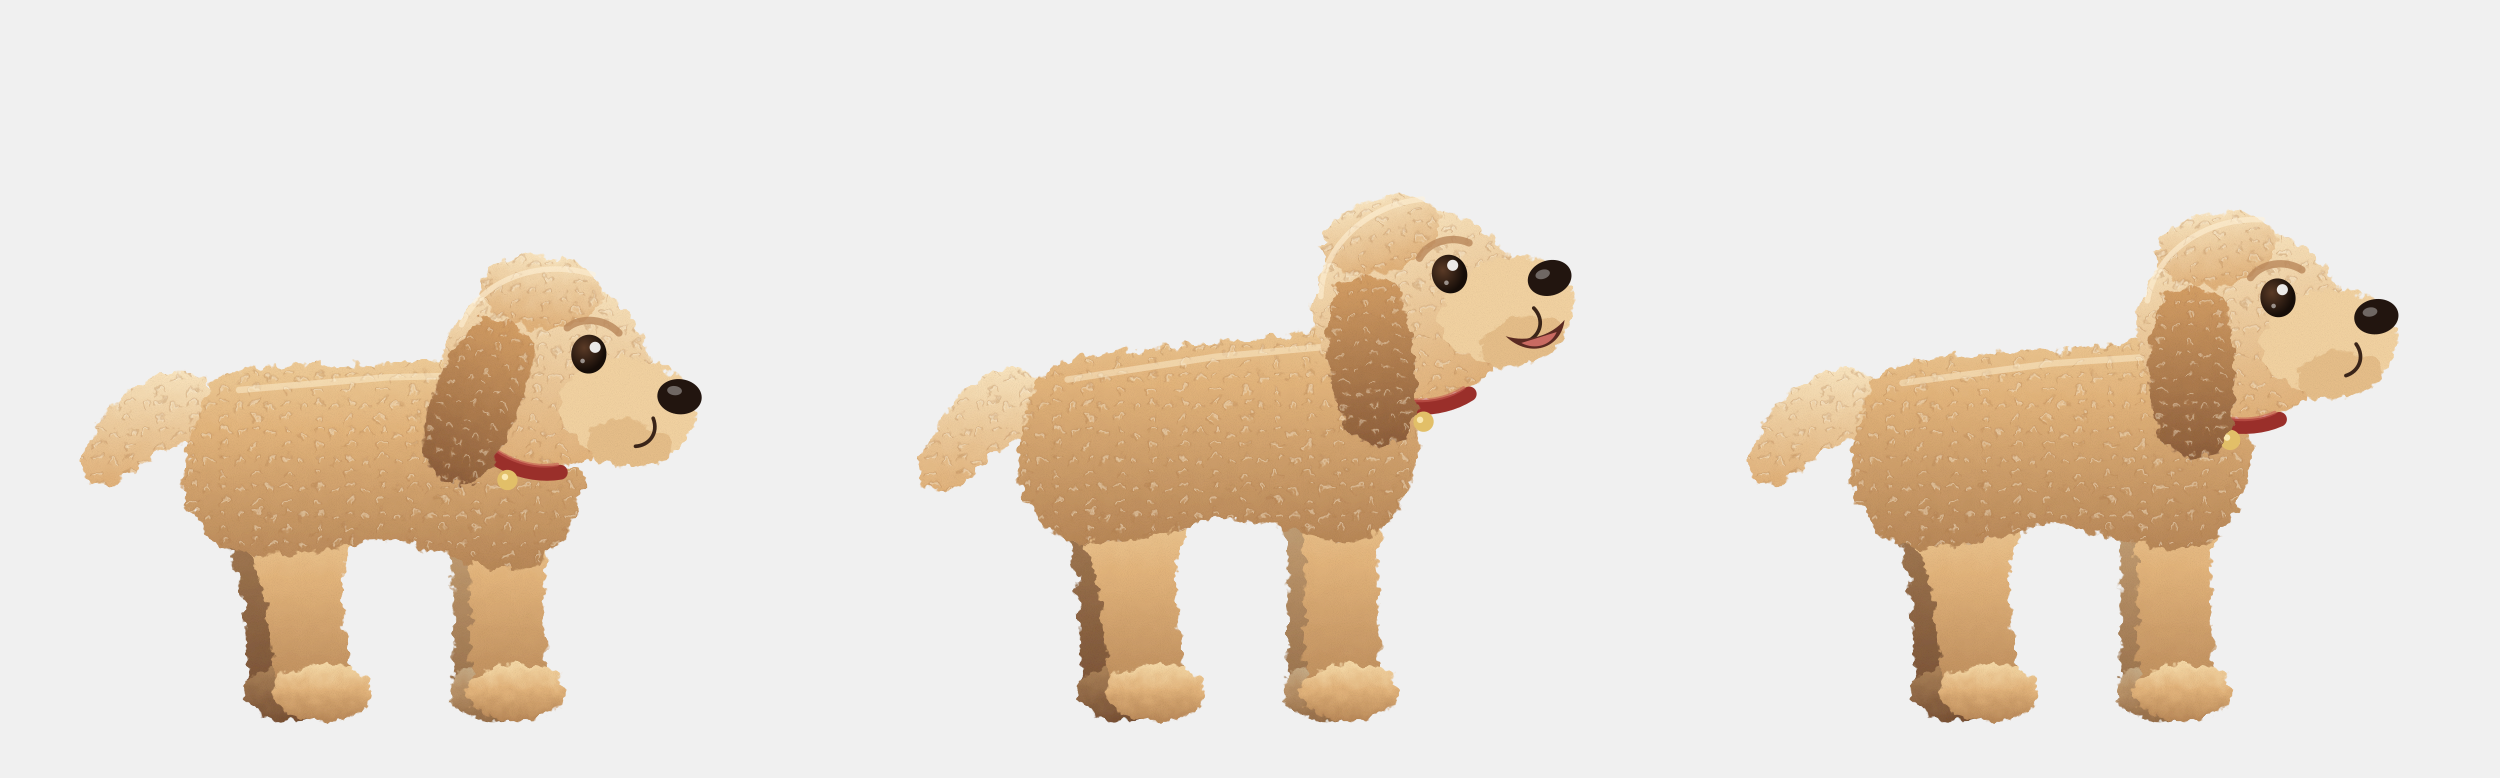
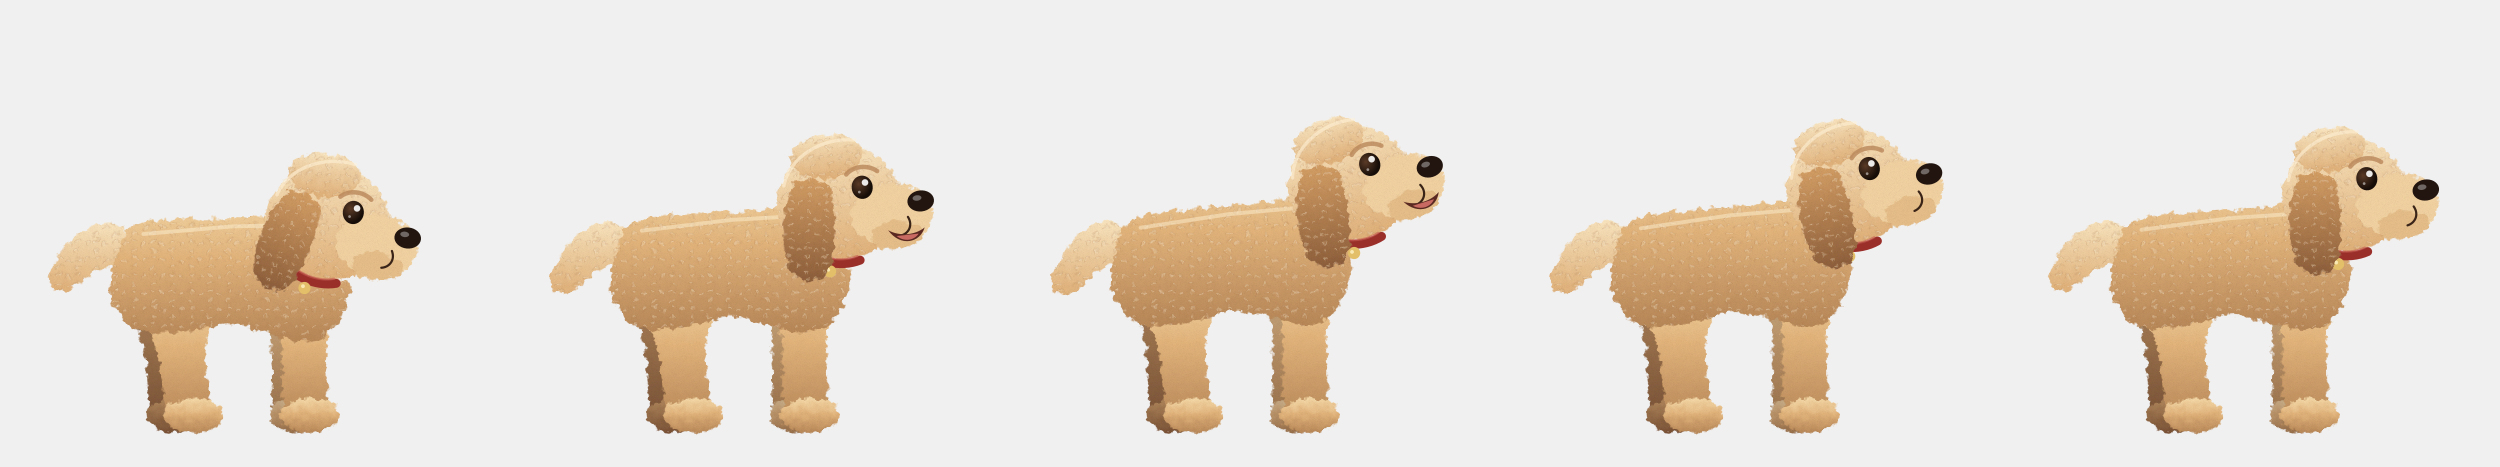
- <svg xmlns="http://www.w3.org/2000/svg" width="2700" height="840" viewBox="0 0 2700 840">
+ <svg xmlns="http://www.w3.org/2000/svg" width="4500" height="840" viewBox="0 0 4500 840">
  <defs>
    <filter id="fluffy" x="-15%" y="-15%" width="130%" height="130%">
      <feTurbulence type="fractalNoise" baseFrequency="0.07" numOctaves="3" seed="11" result="noise" />
      <feDisplacementMap in="SourceGraphic" in2="noise" scale="18" xChannelSelector="R" yChannelSelector="G" result="displaced" />
      <feTurbulence type="fractalNoise" baseFrequency="0.9" numOctaves="2" seed="5" result="fine" />
      <feColorMatrix in="fine" type="saturate" values="0" result="mono" />
      <feComponentTransfer in="mono" result="faint">
        <feFuncA type="table" tableValues="0 0.2" />
      </feComponentTransfer>
      <feComposite in="faint" in2="displaced" operator="in" result="grain" />
      <feBlend in="grain" in2="displaced" mode="multiply" />
    </filter>
    <filter id="grain" x="-10%" y="-10%" width="120%" height="120%">
      <feTurbulence type="fractalNoise" baseFrequency="0.85" numOctaves="2" seed="4" result="noise" />
      <feColorMatrix in="noise" type="saturate" values="0" result="mono" />
      <feComponentTransfer in="mono" result="faint">
        <feFuncA type="table" tableValues="0 0.16" />
      </feComponentTransfer>
      <feComposite in="faint" in2="SourceGraphic" operator="in" result="grain_on_shape" />
      <feBlend in="grain_on_shape" in2="SourceGraphic" mode="multiply" />
    </filter>
    <pattern id="curls" width="34" height="30" patternUnits="userSpaceOnUse">
      <path d="M 5,12 C 3,4 14,2 15,9 M 21,25 C 19,17 30,15 31,22 M 23,6 C 22,0 31,0 31,5" fill="none" stroke="#b07a4a" stroke-width="2" stroke-linecap="round" opacity="0.32" />
      <path d="M 7,9 C 7,5 12,4 13,8 M 23,22 C 23,18 28,17 29,21 M 25,4 C 25,2 29,2 29,4" fill="none" stroke="#fff4dc" stroke-width="1.8" stroke-linecap="round" opacity="0.5" />
    </pattern>
    <linearGradient id="coat" x1="0" y1="0" x2="0" y2="1">
      <stop offset="0" stop-color="#f8dcaa" />
      <stop offset="0.45" stop-color="#e4b57c" />
      <stop offset="1" stop-color="#b98858" />
    </linearGradient>
    <linearGradient id="coat_dark" x1="0" y1="0" x2="0" y2="1">
      <stop offset="0" stop-color="#d9a76e" />
      <stop offset="1" stop-color="#94643f" />
    </linearGradient>
    <linearGradient id="coat_light" x1="0" y1="0" x2="0" y2="1">
      <stop offset="0" stop-color="#fbe6c0" />
      <stop offset="1" stop-color="#e2b27a" />
    </linearGradient>
    <linearGradient id="ear" x1="0" y1="0" x2="0" y2="1">
      <stop offset="0" stop-color="#d6a066" />
      <stop offset="1" stop-color="#8e5f3b" />
    </linearGradient>
    <radialGradient id="eye_shine" cx="0.35" cy="0.35" r="0.6">
      <stop offset="0" stop-color="#5a3a26" />
      <stop offset="1" stop-color="#160d08" />
    </radialGradient>
    <filter id="far_side">
      <feColorMatrix type="matrix" values="0.64 0 0 0 0 0 0.64 0 0 0 0 0 0.7 0 0 0 0 0 1 0" />
    </filter>
  </defs>
  <g id="frame_0" transform="translate(420,760)">
    <g filter="url(#fluffy)">
      <g filter="url(#far_side)">
        <path d="M 62.7,-236.6 C 47.8,-219.4 66.7,-167.8 69.1,-130.2 C 71.5,-92.6 64.7,-30.8 77,-11.2 C 89.3,8.4 131.6,7 143,-12.8 C 154.3,-32.6 142.5,-93.2 145.1,-130 C 147.7,-166.7 172.4,-215.6 158.7,-233.4 C 144.9,-251.2 77.6,-253.8 62.7,-236.6 Z" fill="url(#coat)" />
        <ellipse cx="118" cy="-12" rx="54" ry="31" fill="url(#coat)" />
        <path d="M -181.3,-229 C -198.3,-211.1 -165.4,-159.6 -159,-123 C -152.6,-86.5 -156.6,-27.8 -142.9,-9.6 C -129.3,8.5 -88.1,5.1 -77.1,-14.4 C -66.1,-33.8 -80.4,-90.5 -77.1,-126.5 C -73.8,-162.6 -40,-213.4 -57.3,-230.5 C -74.7,-247.6 -164.4,-247 -181.3,-229 Z" fill="url(#coat_dark)" />
        <ellipse cx="-102" cy="-12" rx="54" ry="31" fill="url(#coat_dark)" />
      </g>
      <path d="M -201.2,-352.7 C -215.3,-362.6 -254,-357.4 -276,-342.8 C -298,-328.3 -328.1,-283.1 -333,-265.4 C -337.9,-247.7 -321,-234.7 -305.4,-236.5 C -289.8,-238.2 -258.5,-268.3 -239.6,-276.1 C -220.6,-284 -197.9,-270.6 -191.5,-283.4 C -185.1,-296.2 -187.1,-342.8 -201.2,-352.7 Z" fill="url(#coat_light)" />
      <path d="M -201.2,-352.7 C -215.3,-362.6 -254,-357.4 -276,-342.8 C -298,-328.3 -328.1,-283.1 -333,-265.4 C -337.9,-247.7 -321,-234.7 -305.4,-236.5 C -289.8,-238.2 -258.5,-268.3 -239.6,-276.1 C -220.6,-284 -197.9,-270.6 -191.5,-283.4 C -185.1,-296.2 -187.1,-342.8 -201.2,-352.7 Z" fill="url(#curls)" />
      <path d="M 80.7,-237.2 C 65.1,-220 84.6,-168.3 87.1,-130.6 C 89.7,-93 83.2,-30.8 96,-11.2 C 108.8,8.5 152.1,7 164,-12.8 C 175.8,-32.7 164.3,-93.6 167.1,-130.4 C 169.9,-167.2 195.1,-216 180.6,-233.8 C 166.2,-251.6 96.3,-254.3 80.7,-237.2 Z" fill="url(#coat)" />
      <ellipse cx="138" cy="-12" rx="54" ry="31" fill="url(#coat)" />
      <path d="M -163.2,-226.6 C -180,-207.8 -144.4,-158 -136.1,-121.6 C -127.9,-85.2 -128.8,-25.7 -113.8,-8 C -98.8,9.6 -56.8,4.2 -46.2,-16 C -35.7,-36.2 -52.3,-92.9 -50.5,-129.2 C -48.7,-165.5 -16.6,-217.7 -35.4,-233.9 C -54.2,-250.1 -146.4,-245.3 -163.2,-226.6 Z" fill="url(#coat)" />
      <ellipse cx="-72" cy="-12" rx="54" ry="31" fill="url(#coat)" />
      <path d="M -220,-257.5 C -216.3,-280.1 -208.2,-325.3 -191.9,-343.2 C -175.6,-361 -154,-360.7 -122.4,-364.7 C -90.8,-368.8 -42.3,-364.9 -2.4,-367.5 C 37.6,-370 101.2,-373.1 117.4,-380.2 C 133.6,-387.3 87.9,-428.4 95,-410 C 102.1,-391.6 140.8,-297.1 160,-270 C 179.2,-242.9 206.7,-263.7 210.4,-247.3 C 214.1,-230.9 196.8,-188.6 182.1,-171.6 C 167.5,-154.6 152.8,-144.3 122.7,-145.3 C 92.7,-146.2 33.7,-174.1 1.9,-177.5 C -29.8,-181 -39.6,-168.2 -67.9,-165.9 C -96.1,-163.6 -143.5,-156.7 -167.8,-163.7 C -192.2,-170.6 -205.1,-192 -213.8,-207.6 C -222.5,-223.3 -223.6,-234.9 -220,-257.5 Z" fill="url(#coat)" />
      <path d="M -220,-257.5 C -216.3,-280.1 -208.2,-325.3 -191.9,-343.2 C -175.6,-361 -154,-360.7 -122.4,-364.7 C -90.8,-368.8 -42.3,-364.9 -2.4,-367.5 C 37.6,-370 101.2,-373.1 117.4,-380.2 C 133.6,-387.3 87.9,-428.4 95,-410 C 102.1,-391.6 140.8,-297.1 160,-270 C 179.2,-242.9 206.7,-263.7 210.4,-247.3 C 214.1,-230.9 196.8,-188.6 182.1,-171.6 C 167.5,-154.6 152.8,-144.3 122.7,-145.3 C 92.7,-146.2 33.7,-174.1 1.9,-177.5 C -29.8,-181 -39.6,-168.2 -67.9,-165.9 C -96.1,-163.6 -143.5,-156.7 -167.8,-163.7 C -192.2,-170.6 -205.1,-192 -213.8,-207.6 C -222.5,-223.3 -223.6,-234.9 -220,-257.5 Z" fill="url(#curls)" />
    </g>
    <path d="M -161.8,-338.8 L -2,-352.5 L 118,-355.2" fill="none" stroke="#fff3d8" stroke-width="7" stroke-linecap="round" opacity="0.45" />
    <g transform="translate(170,-360) rotate(5.7)">
      <g filter="url(#fluffy)">
        <ellipse cx="0" cy="0" rx="112" ry="104" fill="url(#coat_light)" />
        <ellipse cx="0" cy="0" rx="112" ry="104" fill="url(#curls)" />
        <ellipse cx="-14" cy="-84" rx="66" ry="40" fill="url(#coat_light)" />
        <ellipse cx="-14" cy="-84" rx="66" ry="40" fill="url(#curls)" />
        <ellipse cx="92" cy="34" rx="74" ry="56" fill="#f3d3a2" />
        <ellipse cx="96" cy="70" rx="46" ry="26" fill="#e7bf8a" />
      </g>
      <path d="M 120,40 C 128,56 118,70 104,72" fill="none" stroke="#3a2418" stroke-width="4" stroke-linecap="round" />
      <ellipse cx="146" cy="14" rx="24" ry="19" fill="#22150f" />
      <ellipse cx="140" cy="8" rx="8" ry="5" fill="#ffffff" opacity="0.35" />
      <ellipse cx="44" cy="-22" rx="19" ry="21" fill="url(#eye_shine)" />
      <circle cx="50" cy="-30" r="6" fill="#ffffff" opacity="0.9" />
      <circle cx="38" cy="-14" r="2.5" fill="#ffffff" opacity="0.5" />
      <path d="M 18,-48 C 32,-62 58,-62 74,-48" fill="none" stroke="#b9875a" stroke-width="8" stroke-linecap="round" opacity="0.8" />
      <path d="M -96,-40 C -80,-90 -20,-120 40,-108" fill="none" stroke="#fff3d8" stroke-width="6" stroke-linecap="round" opacity="0.55" />
      <path d="M -86,64 C -60,104 -10,118 26,108" fill="none" stroke="#9a2f2a" stroke-width="16" stroke-linecap="round" />
      <path d="M -80,60 C -56,96 -10,110 22,100" fill="none" stroke="#c45a50" stroke-width="4" stroke-linecap="round" opacity="0.6" />
      <circle cx="-30" cy="122" r="11" fill="#e2bf68" />
      <circle cx="-33" cy="119" r="3.5" fill="#fff2c4" opacity="0.8" />
    </g>
    <g transform="translate(131.8,-400) rotate(22.9) scale(0.92)">
      <g filter="url(#fluffy)">
        <path d="M -40,0 C -62,40 -64,120 -40,170 C -20,196 20,196 34,168 C 50,120 44,40 30,0 C 10,-14 -20,-14 -40,0 Z" fill="url(#ear)" />
        <path d="M -40,0 C -62,40 -64,120 -40,170 C -20,196 20,196 34,168 C 50,120 44,40 30,0 C 10,-14 -20,-14 -40,0 Z" fill="url(#curls)" />
      </g>
    </g>
  </g>
  <g id="frame_1" transform="translate(1320,760)">
    <g filter="url(#fluffy)">
      <g filter="url(#far_side)">
+         <path d="M 63.8,-252.5 C 48.8,-235.4 67.5,-186.2 69.7,-146 C 71.9,-105.9 64.8,-33.7 77,-11.4 C 89.2,10.8 131.5,9.8 143,-12.6 C 154.5,-34.9 143,-106.1 145.7,-145.5 C 148.5,-184.9 173.4,-231 159.7,-248.8 C 146,-266.7 78.8,-269.6 63.8,-252.5 Z" fill="url(#coat)" />
+         <ellipse cx="118" cy="-12" rx="54" ry="31" fill="url(#coat)" />
+         <path d="M -180.2,-236.9 C -197.3,-219.1 -164.8,-168.6 -158.6,-130.8 C -152.4,-92.9 -156.5,-29.4 -142.9,-9.9 C -129.3,9.5 -88.1,6.6 -77.1,-14.1 C -66,-34.7 -80.1,-96.5 -76.7,-133.8 C -73.2,-171 -39,-220.4 -56.2,-237.6 C -73.5,-254.8 -163.2,-254.7 -180.2,-236.9 Z" fill="url(#coat_dark)" />
+         <ellipse cx="-102" cy="-12" rx="54" ry="31" fill="url(#coat_dark)" />
+       </g>
+       <path d="M -206.2,-356.9 C -220.7,-365.6 -257.1,-357.3 -277.7,-341.1 C -298.4,-324.9 -326.2,-277.6 -330.1,-259.5 C -333.9,-241.3 -316.3,-229.3 -300.7,-232.3 C -285,-235.4 -254.3,-268.2 -236,-277.6 C -217.6,-287 -195.5,-275.4 -190.5,-288.7 C -185.5,-301.9 -191.6,-348.1 -206.2,-356.9 Z" fill="url(#coat_light)" />
+       <path d="M -206.2,-356.9 C -220.7,-365.6 -257.1,-357.3 -277.7,-341.1 C -298.4,-324.9 -326.2,-277.6 -330.1,-259.5 C -333.9,-241.3 -316.3,-229.3 -300.7,-232.3 C -285,-235.4 -254.3,-268.2 -236,-277.6 C -217.6,-287 -195.5,-275.4 -190.5,-288.7 C -185.5,-301.9 -191.6,-348.1 -206.2,-356.9 Z" fill="url(#curls)" />
+       <path d="M 81.7,-253.7 C 66.1,-236.6 85.3,-187.6 87.7,-147.2 C 90.1,-106.8 83.3,-33.9 96,-11.4 C 108.7,11 152,10 164,-12.6 C 175.9,-35.1 164.8,-107.1 167.7,-146.6 C 170.7,-186.2 196,-232.1 181.7,-249.9 C 167.3,-267.8 97.4,-270.9 81.7,-253.7 Z" fill="url(#coat)" />
+       <ellipse cx="138" cy="-12" rx="54" ry="31" fill="url(#coat)" />
+       <path d="M -162.2,-235.3 C -179.1,-216.7 -144,-167.9 -135.9,-130.1 C -127.9,-92.3 -128.8,-27.4 -113.8,-8.4 C -98.9,10.7 -56.8,5.8 -46.2,-15.6 C -35.6,-37.1 -52.2,-99.4 -50.2,-137 C -48.2,-174.7 -15.7,-225.2 -34.4,-241.6 C -53,-258 -145.3,-253.9 -162.2,-235.3 Z" fill="url(#coat)" />
+       <ellipse cx="-72" cy="-12" rx="54" ry="31" fill="url(#coat)" />
+       <path d="M -219.8,-261.4 C -217,-284.1 -210.4,-329.6 -194.8,-348 C -179.2,-366.5 -157.5,-366.9 -126.1,-372.1 C -94.6,-377.2 -46,-375 -6.1,-379 C 33.8,-383 93,-384.8 113.3,-396 C 133.6,-407.2 104.4,-461.2 115.6,-446.2 C 126.8,-431.3 164.7,-336.2 180.6,-306.2 C 196.5,-276.3 210.2,-285.9 211,-266.5 C 211.8,-247.1 199.4,-207.4 185.4,-189.9 C 171.4,-172.3 157,-161.5 127,-161.4 C 96.9,-161.3 36.9,-187 4.9,-189.4 C -27,-191.7 -36.3,-178.6 -64.5,-175.3 C -92.8,-172 -139.8,-163.4 -164.4,-169.5 C -188.9,-175.6 -202.7,-196.5 -211.9,-211.8 C -221.2,-227.1 -222.7,-238.7 -219.8,-261.4 Z" fill="url(#coat)" />
+       <path d="M -219.8,-261.4 C -217,-284.1 -210.4,-329.6 -194.8,-348 C -179.2,-366.5 -157.5,-366.9 -126.1,-372.1 C -94.6,-377.2 -46,-375 -6.1,-379 C 33.8,-383 93,-384.8 113.3,-396 C 133.6,-407.2 104.4,-461.2 115.6,-446.2 C 126.8,-431.3 164.7,-336.2 180.6,-306.2 C 196.5,-276.3 210.2,-285.9 211,-266.5 C 211.8,-247.1 199.4,-207.4 185.4,-189.9 C 171.4,-172.3 157,-161.5 127,-161.4 C 96.9,-161.3 36.9,-187 4.9,-189.4 C -27,-191.7 -36.3,-178.6 -64.5,-175.3 C -92.8,-172 -139.8,-163.4 -164.4,-169.5 C -188.9,-175.6 -202.7,-196.5 -211.9,-211.8 C -221.2,-227.1 -222.7,-238.7 -219.8,-261.4 Z" fill="url(#curls)" />
+     </g>
+     <path d="M -164.6,-344.8 L -5.2,-364.1 L 114.8,-371.1" fill="none" stroke="#fff3d8" stroke-width="7" stroke-linecap="round" opacity="0.45" />
+     <g transform="translate(190.6,-396.2) rotate(-6.3)">
+       <g filter="url(#fluffy)">
+         <ellipse cx="0" cy="0" rx="112" ry="104" fill="url(#coat_light)" />
+         <ellipse cx="0" cy="0" rx="112" ry="104" fill="url(#curls)" />
+         <ellipse cx="-14" cy="-84" rx="66" ry="40" fill="url(#coat_light)" />
+         <ellipse cx="-14" cy="-84" rx="66" ry="40" fill="url(#curls)" />
+         <ellipse cx="92" cy="34" rx="74" ry="56" fill="#f3d3a2" />
+         <ellipse cx="96" cy="70" rx="46" ry="26" fill="#e7bf8a" />
+       </g>
+       <path d="M 120,40 C 128,56 118,70 104,72" fill="none" stroke="#3a2418" stroke-width="4" stroke-linecap="round" />
+       <ellipse cx="146" cy="14" rx="24" ry="19" fill="#22150f" />
+       <ellipse cx="140" cy="8" rx="8" ry="5" fill="#ffffff" opacity="0.35" />
+       <ellipse cx="44" cy="-22" rx="19" ry="21" fill="url(#eye_shine)" />
+       <circle cx="50" cy="-30" r="6" fill="#ffffff" opacity="0.9" />
+       <circle cx="38" cy="-14" r="2.5" fill="#ffffff" opacity="0.5" />
+       <path d="M 18,-48 C 32,-62 58,-62 74,-48" fill="none" stroke="#b9875a" stroke-width="8" stroke-linecap="round" opacity="0.8" />
+       <path d="M -96,-40 C -80,-90 -20,-120 40,-108" fill="none" stroke="#fff3d8" stroke-width="6" stroke-linecap="round" opacity="0.55" />
+       <path d="M -86,64 C -60,104 -10,118 26,108" fill="none" stroke="#9a2f2a" stroke-width="16" stroke-linecap="round" />
+       <path d="M -80,60 C -56,96 -10,110 22,100" fill="none" stroke="#c45a50" stroke-width="4" stroke-linecap="round" opacity="0.6" />
+       <circle cx="-30" cy="122" r="11" fill="#e2bf68" />
+       <circle cx="-33" cy="119" r="3.5" fill="#fff2c4" opacity="0.8" />
+       <path d="M 82,60 C 100,92 136,90 148,62 C 130,74 102,74 82,60 Z" fill="#5a2a22" />
+       <path d="M 96,72 C 108,84 126,84 136,72" fill="#c96a62" />
+     </g>
+     <g transform="translate(144.9,-427.5) rotate(1.8) scale(0.92)">
+       <g filter="url(#fluffy)">
+         <path d="M -40,0 C -62,40 -64,120 -40,170 C -20,196 20,196 34,168 C 50,120 44,40 30,0 C 10,-14 -20,-14 -40,0 Z" fill="url(#ear)" />
+         <path d="M -40,0 C -62,40 -64,120 -40,170 C -20,196 20,196 34,168 C 50,120 44,40 30,0 C 10,-14 -20,-14 -40,0 Z" fill="url(#curls)" />
+       </g>
+     </g>
+   </g>
+   <g id="frame_2" transform="translate(2220,760)">
+     <g filter="url(#fluffy)">
+       <g filter="url(#far_side)">
        <path d="M 64.8,-267.1 C 49.7,-250 68.3,-203.2 70.4,-160.6 C 72.4,-118 64.9,-36.3 77,-11.6 C 89.1,13.1 131.4,12.3 143,-12.4 C 154.6,-37.1 143.4,-118 146.3,-159.8 C 149.3,-201.6 174.3,-245.2 160.7,-263.1 C 147.1,-281 79.8,-284.2 64.8,-267.1 Z" fill="url(#coat)" />
        <ellipse cx="118" cy="-12" rx="54" ry="31" fill="url(#coat)" />
        <path d="M -179.2,-244.2 C -196.4,-226.5 -164.2,-177 -158.2,-137.9 C -152.1,-98.9 -156.5,-30.8 -142.9,-10.1 C -129.4,10.5 -88.2,7.9 -77.1,-13.9 C -65.9,-35.6 -79.9,-102.1 -76.2,-140.5 C -72.6,-178.9 -38.1,-227 -55.2,-244.2 C -72.4,-261.5 -162.1,-261.9 -179.2,-244.2 Z" fill="url(#coat_dark)" />
        <ellipse cx="-102" cy="-12" rx="54" ry="31" fill="url(#coat_dark)" />
      </g>
      <path d="M -210.5,-360.5 C -225.4,-368.2 -259.4,-357.5 -278.8,-339.9 C -298.2,-322.4 -324.1,-273.5 -326.9,-255.1 C -329.8,-236.7 -311.8,-225.5 -296.1,-229.6 C -280.4,-233.6 -250.6,-268.8 -232.8,-279.4 C -215.1,-290.1 -193.4,-280.1 -189.7,-293.6 C -186,-307.1 -195.6,-352.8 -210.5,-360.5 Z" fill="url(#coat_light)" />
      <path d="M -210.5,-360.5 C -225.4,-368.2 -259.4,-357.5 -278.8,-339.9 C -298.2,-322.4 -324.1,-273.5 -326.9,-255.1 C -329.8,-236.7 -311.8,-225.5 -296.1,-229.6 C -280.4,-233.6 -250.6,-268.8 -232.8,-279.4 C -215.1,-290.1 -193.4,-280.1 -189.7,-293.6 C -186,-307.1 -195.6,-352.8 -210.5,-360.5 Z" fill="url(#curls)" />
      <path d="M 82.7,-269 C 67,-251.9 86.1,-205.3 88.3,-162.4 C 90.5,-119.5 83.4,-36.6 96,-11.6 C 108.6,13.4 151.9,12.6 164,-12.4 C 176,-37.4 165.2,-119.5 168.3,-161.6 C 171.4,-203.7 196.9,-247 182.6,-264.9 C 168.3,-282.8 98.4,-286.1 82.7,-269 Z" fill="url(#coat)" />
      <ellipse cx="138" cy="-12" rx="54" ry="31" fill="url(#coat)" />
      <path d="M -161.3,-243.3 C -178.3,-224.8 -143.6,-177.1 -135.7,-138 C -127.8,-98.8 -128.8,-29.1 -113.8,-8.6 C -98.9,11.8 -56.8,7.3 -46.2,-15.4 C -35.5,-38 -52.1,-105.4 -49.9,-144.3 C -47.8,-183.2 -14.8,-232.3 -33.4,-248.8 C -51.9,-265.3 -144.2,-261.7 -161.3,-243.3 Z" fill="url(#coat)" />
      <ellipse cx="-72" cy="-12" rx="54" ry="31" fill="url(#coat)" />
      <path d="M -219.5,-265 C -217.4,-287.8 -212.4,-333.5 -197.4,-352.4 C -182.4,-371.3 -160.8,-372.5 -129.5,-378.7 C -98.2,-384.9 -49.3,-384.3 -9.5,-389.6 C 30.3,-394.9 85.5,-395.4 109.5,-410.4 C 133.6,-425.5 119.9,-491.7 135,-480 C 150.1,-468.3 187.3,-372.6 200,-340 C 212.7,-307.4 213.3,-306.3 211.4,-284.1 C 209.5,-261.9 201.7,-224.7 188.3,-206.7 C 174.9,-188.8 160.9,-177.5 130.8,-176.4 C 100.7,-175.3 39.8,-199.1 7.7,-200.3 C -24.4,-201.6 -33.4,-188.2 -61.6,-184 C -89.7,-179.8 -136.4,-169.7 -161.2,-175 C -185.9,-180.2 -200.3,-200.7 -210,-215.7 C -219.8,-230.7 -221.7,-242.3 -219.5,-265 Z" fill="url(#coat)" />
      <path d="M -219.5,-265 C -217.4,-287.8 -212.4,-333.5 -197.4,-352.4 C -182.4,-371.3 -160.8,-372.5 -129.5,-378.7 C -98.2,-384.9 -49.3,-384.3 -9.5,-389.6 C 30.3,-394.9 85.5,-395.4 109.5,-410.4 C 133.6,-425.5 119.9,-491.7 135,-480 C 150.1,-468.3 187.3,-372.6 200,-340 C 212.7,-307.4 213.3,-306.3 211.4,-284.1 C 209.5,-261.9 201.7,-224.7 188.3,-206.7 C 174.9,-188.8 160.9,-177.5 130.8,-176.4 C 100.7,-175.3 39.8,-199.1 7.7,-200.3 C -24.4,-201.6 -33.4,-188.2 -61.6,-184 C -89.7,-179.8 -136.4,-169.7 -161.2,-175 C -185.9,-180.2 -200.3,-200.7 -210,-215.7 C -219.8,-230.7 -221.7,-242.3 -219.5,-265 Z" fill="url(#curls)" />
    </g>
    <path d="M -167,-350.1 L -8.1,-374.6 L 111.8,-385.5" fill="none" stroke="#fff3d8" stroke-width="7" stroke-linecap="round" opacity="0.45" />
    <g transform="translate(210,-430) rotate(-17.2)">
      <g filter="url(#fluffy)">
        <ellipse cx="0" cy="0" rx="112" ry="104" fill="url(#coat_light)" />
        <ellipse cx="0" cy="0" rx="112" ry="104" fill="url(#curls)" />
        <ellipse cx="-14" cy="-84" rx="66" ry="40" fill="url(#coat_light)" />
        <ellipse cx="-14" cy="-84" rx="66" ry="40" fill="url(#curls)" />
        <ellipse cx="92" cy="34" rx="74" ry="56" fill="#f3d3a2" />
        <ellipse cx="96" cy="70" rx="46" ry="26" fill="#e7bf8a" />
      </g>
      <path d="M 120,40 C 128,56 118,70 104,72" fill="none" stroke="#3a2418" stroke-width="4" stroke-linecap="round" />
      <ellipse cx="146" cy="14" rx="24" ry="19" fill="#22150f" />
      <ellipse cx="140" cy="8" rx="8" ry="5" fill="#ffffff" opacity="0.35" />
      <ellipse cx="44" cy="-22" rx="19" ry="21" fill="url(#eye_shine)" />
      <circle cx="50" cy="-30" r="6" fill="#ffffff" opacity="0.9" />
      <circle cx="38" cy="-14" r="2.5" fill="#ffffff" opacity="0.5" />
      <path d="M 18,-48 C 32,-62 58,-62 74,-48" fill="none" stroke="#b9875a" stroke-width="8" stroke-linecap="round" opacity="0.8" />
      <path d="M -96,-40 C -80,-90 -20,-120 40,-108" fill="none" stroke="#fff3d8" stroke-width="6" stroke-linecap="round" opacity="0.55" />
      <path d="M -86,64 C -60,104 -10,118 26,108" fill="none" stroke="#9a2f2a" stroke-width="16" stroke-linecap="round" />
      <path d="M -80,60 C -56,96 -10,110 22,100" fill="none" stroke="#c45a50" stroke-width="4" stroke-linecap="round" opacity="0.6" />
      <circle cx="-30" cy="122" r="11" fill="#e2bf68" />
      <circle cx="-33" cy="119" r="3.5" fill="#fff2c4" opacity="0.8" />
      <path d="M 82,60 C 100,92 136,90 148,62 C 130,74 102,74 82,60 Z" fill="#5a2a22" />
      <path d="M 96,72 C 108,84 126,84 136,72" fill="#c96a62" />
    </g>
    <g transform="translate(159.2,-452) rotate(-5.7) scale(0.92)">
      <g filter="url(#fluffy)">
        <path d="M -40,0 C -62,40 -64,120 -40,170 C -20,196 20,196 34,168 C 50,120 44,40 30,0 C 10,-14 -20,-14 -40,0 Z" fill="url(#ear)" />
        <path d="M -40,0 C -62,40 -64,120 -40,170 C -20,196 20,196 34,168 C 50,120 44,40 30,0 C 10,-14 -20,-14 -40,0 Z" fill="url(#curls)" />
      </g>
    </g>
  </g>
-   <g id="frame_2" transform="translate(2220,760)">
+   <g id="frame_3" transform="translate(3120,760)">
+     <g filter="url(#fluffy)">
+       <g filter="url(#far_side)">
+         <path d="M 64.5,-263.9 C 49.5,-246.8 68.1,-199.5 70.2,-157.4 C 72.3,-115.4 64.9,-35.8 77,-11.6 C 89.1,12.6 131.5,11.8 143,-12.4 C 154.5,-36.6 143.3,-115.4 146.2,-156.7 C 149.1,-198 174.1,-242.1 160.5,-260 C 146.9,-277.9 79.6,-281 64.5,-263.9 Z" fill="url(#coat)" />
+         <ellipse cx="118" cy="-12" rx="54" ry="31" fill="url(#coat)" />
+         <path d="M -179.5,-242.6 C -196.6,-224.9 -164.4,-175.1 -158.3,-136.4 C -152.2,-97.6 -156.5,-30.5 -142.9,-10.1 C -129.4,10.3 -88.2,7.6 -77.1,-13.9 C -66,-35.4 -79.9,-100.9 -76.3,-139 C -72.7,-177.2 -38.3,-225.5 -55.5,-242.8 C -72.6,-260.1 -162.3,-260.4 -179.5,-242.6 Z" fill="url(#coat_dark)" />
+         <ellipse cx="-102" cy="-12" rx="54" ry="31" fill="url(#coat_dark)" />
+       </g>
+       <path d="M -208.6,-360 C -223.3,-368.3 -258.7,-359 -278.9,-342.2 C -299,-325.4 -326.1,-277.5 -329.5,-259.2 C -333,-241 -315.2,-229.3 -299.5,-232.8 C -283.8,-236.2 -253.5,-270 -235.4,-279.9 C -217.3,-289.8 -195.3,-278.9 -190.8,-292.3 C -186.4,-305.6 -193.9,-351.7 -208.6,-360 Z" fill="url(#coat_light)" />
+       <path d="M -208.6,-360 C -223.3,-368.3 -258.7,-359 -278.9,-342.2 C -299,-325.4 -326.1,-277.5 -329.5,-259.2 C -333,-241 -315.2,-229.3 -299.5,-232.8 C -283.8,-236.2 -253.5,-270 -235.4,-279.9 C -217.3,-289.8 -195.3,-278.9 -190.8,-292.3 C -186.4,-305.6 -193.9,-351.7 -208.6,-360 Z" fill="url(#curls)" />
+       <path d="M 82.5,-265.7 C 66.8,-248.6 85.9,-201.5 88.2,-159.1 C 90.4,-116.8 83.4,-36 96,-11.6 C 108.6,12.9 152,12 164,-12.4 C 176,-36.9 165.1,-116.8 168.2,-158.3 C 171.2,-199.9 196.7,-243.7 182.4,-261.6 C 168.1,-279.5 98.2,-282.8 82.5,-265.7 Z" fill="url(#coat)" />
+       <ellipse cx="138" cy="-12" rx="54" ry="31" fill="url(#coat)" />
+       <path d="M -161.5,-241.5 C -178.5,-223 -143.7,-175.1 -135.7,-136.2 C -127.8,-97.4 -128.8,-28.7 -113.8,-8.6 C -98.9,11.6 -56.8,6.9 -46.2,-15.4 C -35.5,-37.8 -52.1,-104.1 -50,-142.7 C -47.9,-181.3 -15,-230.8 -33.6,-247.2 C -52.2,-263.7 -144.4,-260 -161.5,-241.5 Z" fill="url(#coat)" />
+       <ellipse cx="-72" cy="-12" rx="54" ry="31" fill="url(#coat)" />
+       <path d="M -219.6,-264.3 C -217.3,-287 -212,-332.6 -196.8,-351.5 C -181.7,-370.3 -160.1,-371.3 -128.7,-377.2 C -97.4,-383.2 -48.6,-382.3 -8.8,-387.3 C 31.1,-392.3 86.8,-392.8 110.4,-407.3 C 133.9,-421.8 118,-486.5 132.5,-474.4 C 147,-462.2 184.4,-366.7 197.5,-334.4 C 210.6,-302 213,-302.2 211.3,-280.3 C 209.7,-258.4 201.2,-220.9 187.7,-203.1 C 174.1,-185.2 160.1,-174 130,-173.1 C 99.9,-172.3 39.1,-196.5 7.1,-198 C -24.9,-199.4 -34,-186.1 -62.2,-182.1 C -90.4,-178.1 -137.1,-168.3 -161.9,-173.8 C -186.6,-179.2 -200.8,-199.8 -210.5,-214.8 C -220.1,-229.9 -221.9,-241.5 -219.6,-264.3 Z" fill="url(#coat)" />
+       <path d="M -219.6,-264.3 C -217.3,-287 -212,-332.6 -196.8,-351.5 C -181.7,-370.3 -160.1,-371.3 -128.7,-377.2 C -97.4,-383.2 -48.6,-382.3 -8.8,-387.3 C 31.1,-392.3 86.8,-392.8 110.4,-407.3 C 133.9,-421.8 118,-486.5 132.5,-474.4 C 147,-462.2 184.4,-366.7 197.5,-334.4 C 210.6,-302 213,-302.2 211.3,-280.3 C 209.7,-258.4 201.2,-220.9 187.7,-203.1 C 174.1,-185.2 160.1,-174 130,-173.1 C 99.9,-172.3 39.1,-196.5 7.1,-198 C -24.9,-199.4 -34,-186.1 -62.2,-182.1 C -90.4,-178.1 -137.1,-168.3 -161.9,-173.8 C -186.6,-179.2 -200.8,-199.8 -210.5,-214.8 C -220.1,-229.9 -221.9,-241.5 -219.6,-264.3 Z" fill="url(#curls)" />
+     </g>
+     <path d="M -166.5,-349 L -7.5,-372.3 L 112.4,-382.4" fill="none" stroke="#fff3d8" stroke-width="7" stroke-linecap="round" opacity="0.45" />
+     <g transform="translate(207.5,-424.4) rotate(-14.3)">
+       <g filter="url(#fluffy)">
+         <ellipse cx="0" cy="0" rx="112" ry="104" fill="url(#coat_light)" />
+         <ellipse cx="0" cy="0" rx="112" ry="104" fill="url(#curls)" />
+         <ellipse cx="-14" cy="-84" rx="66" ry="40" fill="url(#coat_light)" />
+         <ellipse cx="-14" cy="-84" rx="66" ry="40" fill="url(#curls)" />
+         <ellipse cx="92" cy="34" rx="74" ry="56" fill="#f3d3a2" />
+         <ellipse cx="96" cy="70" rx="46" ry="26" fill="#e7bf8a" />
+       </g>
+       <path d="M 120,40 C 128,56 118,70 104,72" fill="none" stroke="#3a2418" stroke-width="4" stroke-linecap="round" />
+       <ellipse cx="146" cy="14" rx="24" ry="19" fill="#22150f" />
+       <ellipse cx="140" cy="8" rx="8" ry="5" fill="#ffffff" opacity="0.35" />
+       <ellipse cx="44" cy="-22" rx="19" ry="21" fill="url(#eye_shine)" />
+       <circle cx="50" cy="-30" r="6" fill="#ffffff" opacity="0.9" />
+       <circle cx="38" cy="-14" r="2.5" fill="#ffffff" opacity="0.5" />
+       <path d="M 18,-48 C 32,-62 58,-62 74,-48" fill="none" stroke="#b9875a" stroke-width="8" stroke-linecap="round" opacity="0.8" />
+       <path d="M -96,-40 C -80,-90 -20,-120 40,-108" fill="none" stroke="#fff3d8" stroke-width="6" stroke-linecap="round" opacity="0.55" />
+       <path d="M -86,64 C -60,104 -10,118 26,108" fill="none" stroke="#9a2f2a" stroke-width="16" stroke-linecap="round" />
+       <path d="M -80,60 C -56,96 -10,110 22,100" fill="none" stroke="#c45a50" stroke-width="4" stroke-linecap="round" opacity="0.6" />
+       <circle cx="-30" cy="122" r="11" fill="#e2bf68" />
+       <circle cx="-33" cy="119" r="3.5" fill="#fff2c4" opacity="0.8" />
+     </g>
+     <g transform="translate(157.9,-448.9) rotate(-11.1) scale(0.92)">
+       <g filter="url(#fluffy)">
+         <path d="M -40,0 C -62,40 -64,120 -40,170 C -20,196 20,196 34,168 C 50,120 44,40 30,0 C 10,-14 -20,-14 -40,0 Z" fill="url(#ear)" />
+         <path d="M -40,0 C -62,40 -64,120 -40,170 C -20,196 20,196 34,168 C 50,120 44,40 30,0 C 10,-14 -20,-14 -40,0 Z" fill="url(#curls)" />
+       </g>
+     </g>
+   </g>
+   <g id="frame_4" transform="translate(4020,760)">
    <g filter="url(#fluffy)">
      <g filter="url(#far_side)">
        <path d="M 64.1,-257 C 49.1,-239.8 67.8,-191.4 69.9,-150.5 C 72.1,-109.6 64.8,-34.5 77,-11.5 C 89.2,11.5 131.5,10.6 143,-12.5 C 154.5,-35.6 143.1,-109.7 145.9,-149.8 C 148.8,-189.9 173.6,-235.3 160,-253.2 C 146.4,-271 79.1,-274.1 64.1,-257 Z" fill="url(#coat)" />
        <ellipse cx="118" cy="-12" rx="54" ry="31" fill="url(#coat)" />
        <path d="M -179.9,-239.1 C -197,-221.4 -164.7,-171.2 -158.5,-133 C -152.3,-94.8 -156.5,-29.8 -142.9,-10 C -129.4,9.8 -88.1,7 -77.1,-14 C -66,-35 -80.1,-98.2 -76.5,-135.8 C -73,-173.4 -38.7,-222.4 -55.9,-239.6 C -73.2,-256.9 -162.8,-256.9 -179.9,-239.1 Z" fill="url(#coat_dark)" />
        <ellipse cx="-102" cy="-12" rx="54" ry="31" fill="url(#coat_dark)" />
      </g>
      <path d="M -205.6,-358.4 C -219.9,-367.6 -257.2,-360.5 -278.4,-344.9 C -299.6,-329.3 -328.4,-282.8 -332.6,-264.8 C -336.8,-246.8 -319.5,-234.4 -303.9,-237 C -288.2,-239.5 -257.3,-271.3 -238.7,-280.1 C -220.1,-288.9 -197.7,-276.7 -192.2,-289.7 C -186.7,-302.8 -191.2,-349.2 -205.6,-358.4 Z" fill="url(#coat_light)" />
      <path d="M -205.6,-358.4 C -219.9,-367.6 -257.2,-360.5 -278.4,-344.9 C -299.6,-329.3 -328.4,-282.8 -332.6,-264.8 C -336.8,-246.8 -319.5,-234.4 -303.9,-237 C -288.2,-239.5 -257.3,-271.3 -238.7,-280.1 C -220.1,-288.9 -197.7,-276.7 -192.2,-289.7 C -186.7,-302.8 -191.2,-349.2 -205.6,-358.4 Z" fill="url(#curls)" />
      <path d="M 82,-258.4 C 66.4,-241.3 85.6,-193 87.9,-151.8 C 90.2,-110.7 83.3,-34.7 96,-11.5 C 108.7,11.7 152,10.8 164,-12.5 C 176,-35.8 164.9,-110.9 167.9,-151.2 C 170.9,-191.5 196.3,-236.6 182,-254.5 C 167.6,-272.3 97.7,-275.5 82,-258.4 Z" fill="url(#coat)" />
      <ellipse cx="138" cy="-12" rx="54" ry="31" fill="url(#coat)" />
      <path d="M -161.9,-237.7 C -178.9,-219.2 -143.9,-170.7 -135.9,-132.5 C -127.8,-94.3 -128.8,-27.9 -113.8,-8.5 C -98.9,11 -56.8,6.3 -46.2,-15.5 C -35.6,-37.3 -52.1,-101.2 -50.1,-139.2 C -48.1,-177.3 -15.4,-227.4 -34.1,-243.8 C -52.7,-260.2 -144.9,-256.3 -161.9,-237.7 Z" fill="url(#coat)" />
      <ellipse cx="-72" cy="-12" rx="54" ry="31" fill="url(#coat)" />
      <path d="M -219.7,-262.5 C -217.1,-285.2 -211,-330.8 -195.6,-349.4 C -180.2,-368 -158.5,-368.6 -127.1,-374.1 C -95.7,-379.6 -47,-377.9 -7.1,-382.3 C 32.7,-386.6 90.1,-387.5 112.2,-400.4 C 134.2,-413.4 112,-473.4 125,-460 C 138,-446.6 175.6,-351.4 190,-320 C 204.4,-288.6 211.7,-292.7 211.1,-271.8 C 210.5,-251 200.1,-212.6 186.3,-195 C 172.5,-177.3 158.2,-166.3 128.1,-166 C 98.1,-165.6 37.7,-190.7 5.8,-192.7 C -26.2,-194.7 -35.4,-181.5 -63.6,-177.9 C -91.8,-174.3 -138.8,-165.3 -163.4,-171.1 C -188,-177 -202,-197.7 -211.4,-213 C -220.7,-228.2 -222.4,-239.8 -219.7,-262.5 Z" fill="url(#coat)" />
      <path d="M -219.7,-262.5 C -217.1,-285.2 -211,-330.8 -195.6,-349.4 C -180.2,-368 -158.5,-368.6 -127.1,-374.1 C -95.7,-379.6 -47,-377.9 -7.1,-382.3 C 32.7,-386.6 90.1,-387.5 112.2,-400.4 C 134.2,-413.4 112,-473.4 125,-460 C 138,-446.6 175.6,-351.4 190,-320 C 204.4,-288.6 211.7,-292.7 211.1,-271.8 C 210.5,-251 200.1,-212.6 186.3,-195 C 172.5,-177.3 158.2,-166.3 128.1,-166 C 98.1,-165.6 37.7,-190.7 5.8,-192.7 C -26.2,-194.7 -35.4,-181.5 -63.6,-177.9 C -91.8,-174.3 -138.8,-165.3 -163.4,-171.1 C -188,-177 -202,-197.7 -211.4,-213 C -220.7,-228.2 -222.4,-239.8 -219.7,-262.5 Z" fill="url(#curls)" />
    </g>
    <path d="M -165.3,-346.4 L -6.1,-367.3 L 113.9,-375.5" fill="none" stroke="#fff3d8" stroke-width="7" stroke-linecap="round" opacity="0.45" />
    <g transform="translate(200,-410) rotate(-8.6)">
      <g filter="url(#fluffy)">
        <ellipse cx="0" cy="0" rx="112" ry="104" fill="url(#coat_light)" />
        <ellipse cx="0" cy="0" rx="112" ry="104" fill="url(#curls)" />
        <ellipse cx="-14" cy="-84" rx="66" ry="40" fill="url(#coat_light)" />
        <ellipse cx="-14" cy="-84" rx="66" ry="40" fill="url(#curls)" />
        <ellipse cx="92" cy="34" rx="74" ry="56" fill="#f3d3a2" />
        <ellipse cx="96" cy="70" rx="46" ry="26" fill="#e7bf8a" />
      </g>
      <path d="M 120,40 C 128,56 118,70 104,72" fill="none" stroke="#3a2418" stroke-width="4" stroke-linecap="round" />
      <ellipse cx="146" cy="14" rx="24" ry="19" fill="#22150f" />
      <ellipse cx="140" cy="8" rx="8" ry="5" fill="#ffffff" opacity="0.35" />
      <ellipse cx="44" cy="-22" rx="19" ry="21" fill="url(#eye_shine)" />
      <circle cx="50" cy="-30" r="6" fill="#ffffff" opacity="0.9" />
      <circle cx="38" cy="-14" r="2.5" fill="#ffffff" opacity="0.5" />
      <path d="M 18,-48 C 32,-62 58,-62 74,-48" fill="none" stroke="#b9875a" stroke-width="8" stroke-linecap="round" opacity="0.8" />
      <path d="M -96,-40 C -80,-90 -20,-120 40,-108" fill="none" stroke="#fff3d8" stroke-width="6" stroke-linecap="round" opacity="0.55" />
      <path d="M -86,64 C -60,104 -10,118 26,108" fill="none" stroke="#9a2f2a" stroke-width="16" stroke-linecap="round" />
      <path d="M -80,60 C -56,96 -10,110 22,100" fill="none" stroke="#c45a50" stroke-width="4" stroke-linecap="round" opacity="0.6" />
      <circle cx="-30" cy="122" r="11" fill="#e2bf68" />
      <circle cx="-33" cy="119" r="3.5" fill="#fff2c4" opacity="0.8" />
    </g>
    <g transform="translate(153.1,-439.3) rotate(0) scale(0.92)">
      <g filter="url(#fluffy)">
        <path d="M -40,0 C -62,40 -64,120 -40,170 C -20,196 20,196 34,168 C 50,120 44,40 30,0 C 10,-14 -20,-14 -40,0 Z" fill="url(#ear)" />
        <path d="M -40,0 C -62,40 -64,120 -40,170 C -20,196 20,196 34,168 C 50,120 44,40 30,0 C 10,-14 -20,-14 -40,0 Z" fill="url(#curls)" />
      </g>
    </g>
  </g>
</svg>
